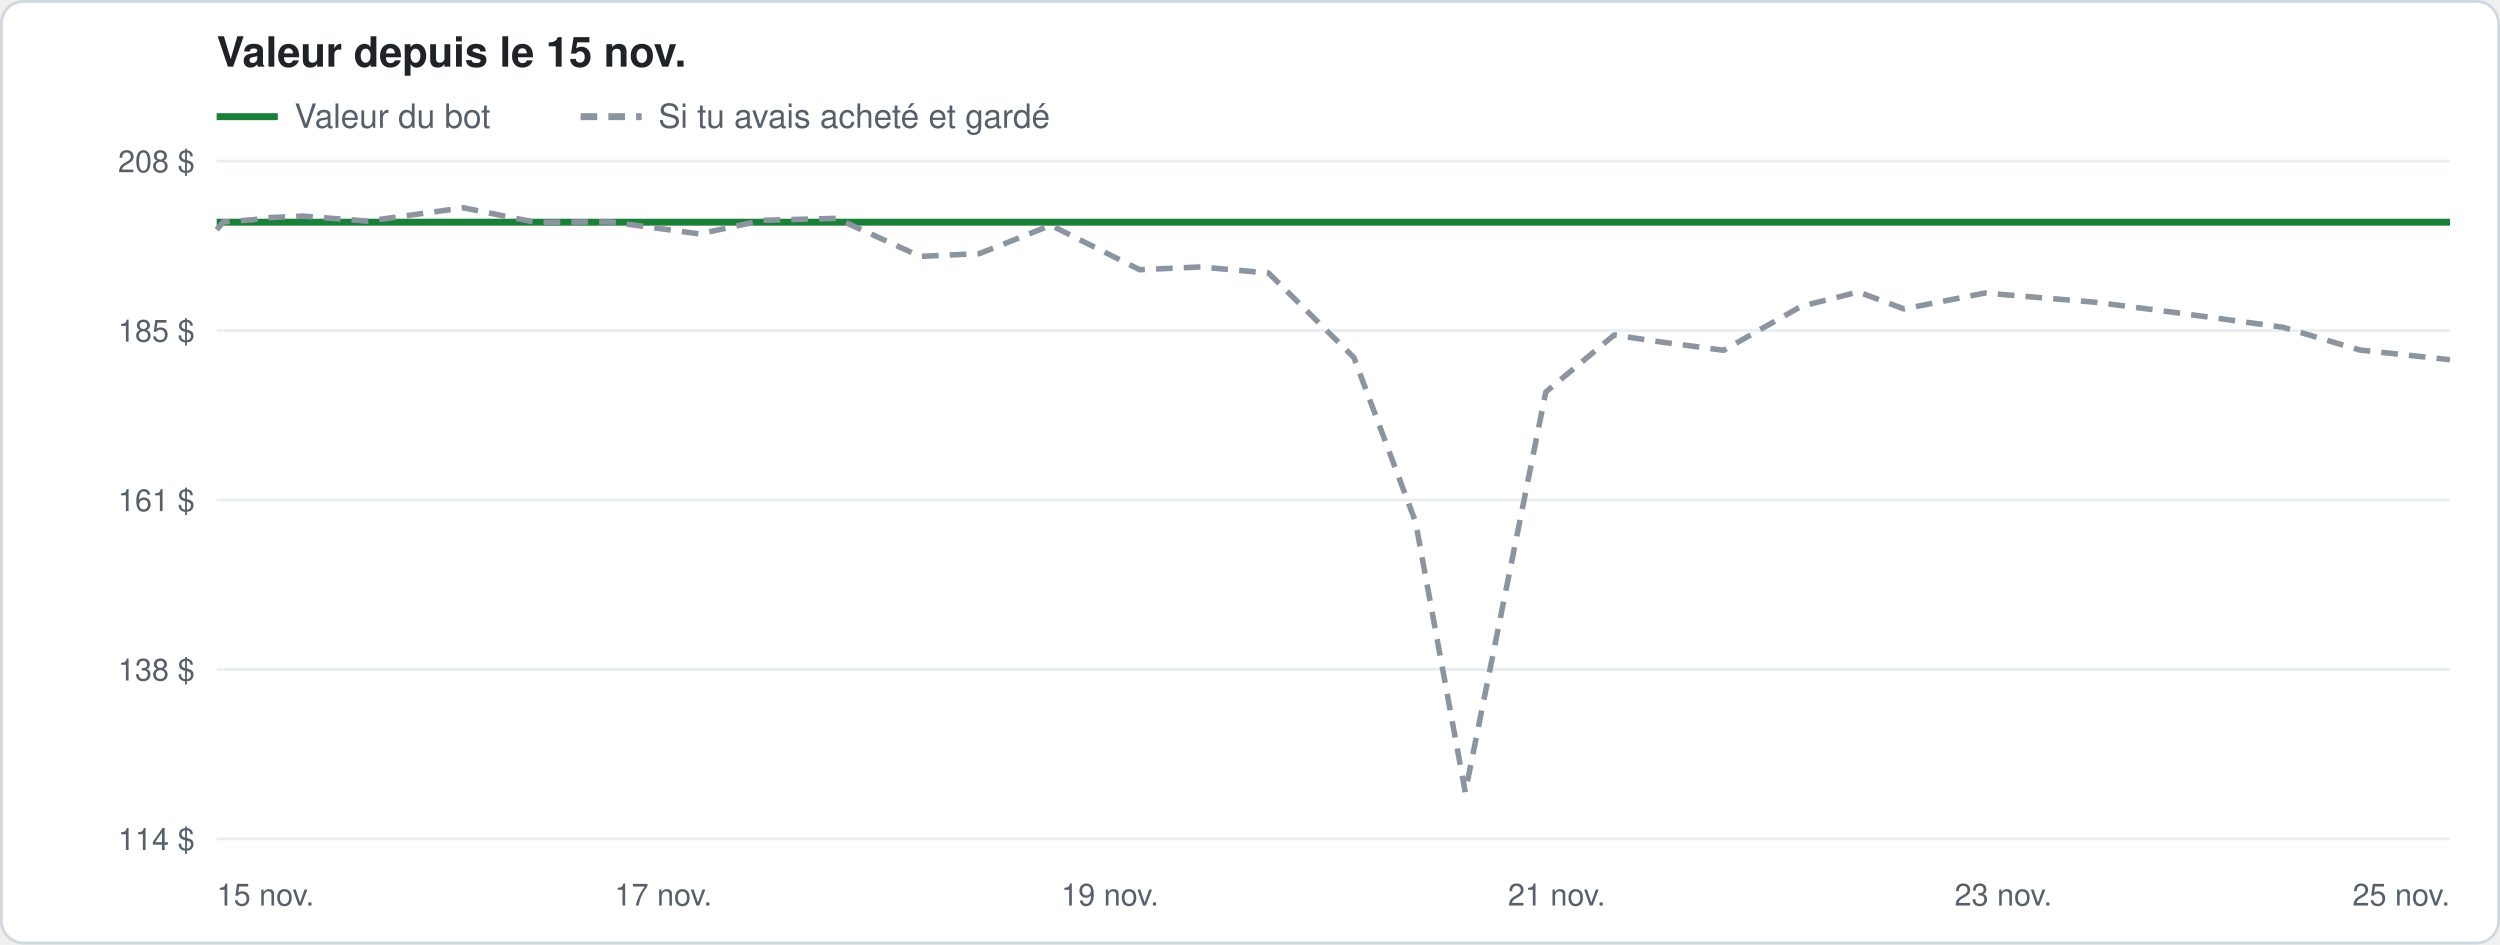
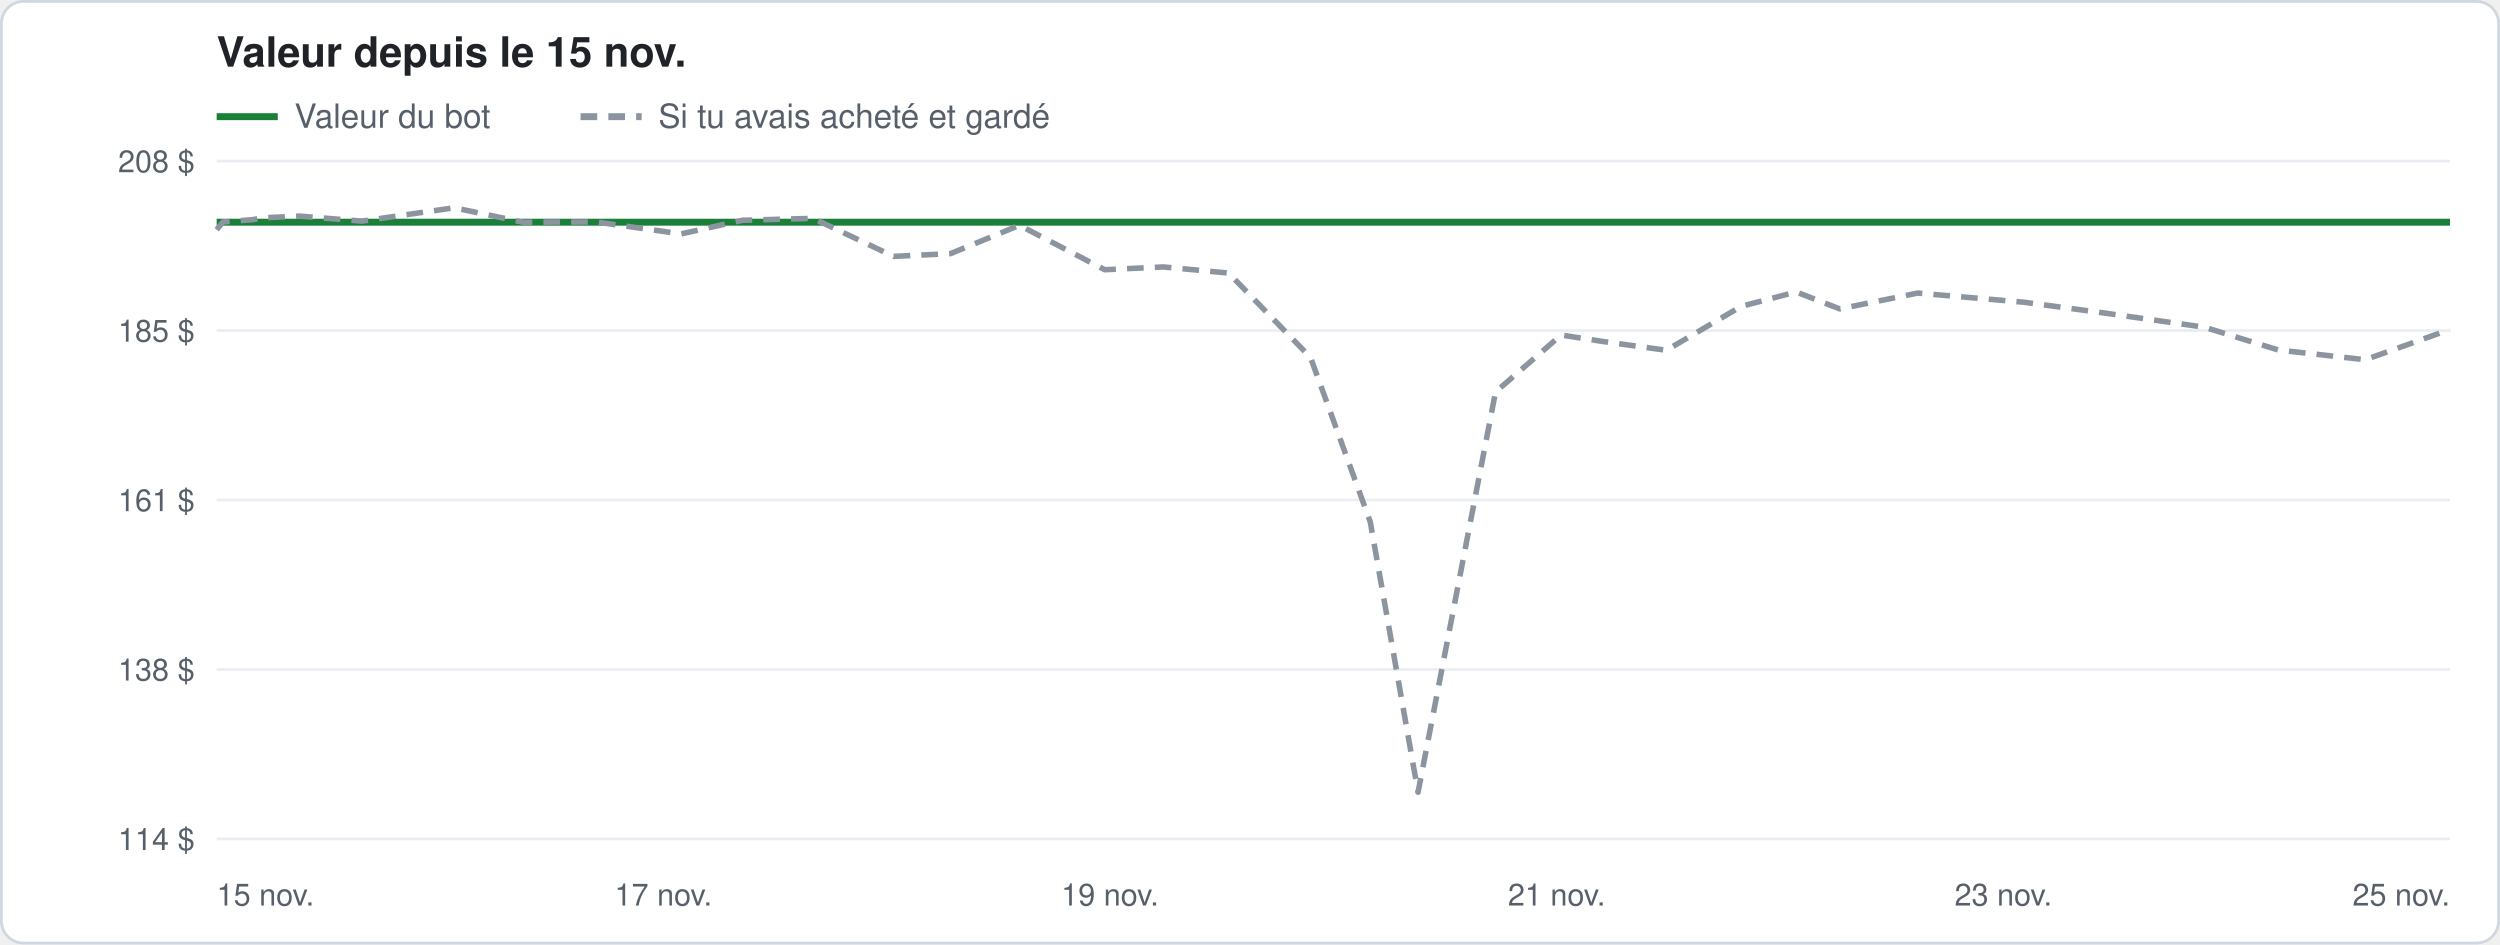
<svg xmlns="http://www.w3.org/2000/svg" width="900" height="340" viewBox="0 0 900 340" font-family="-apple-system, Segoe UI, Helvetica, Arial, sans-serif">
  <rect x="0.5" y="0.5" width="899" height="339" rx="8" fill="#ffffff" stroke="#d0d7de" />
  <text x="78" y="24" font-size="15" font-weight="600" fill="#1f2328">Valeur depuis le 15 nov.</text>
  <line x1="78" y1="42" x2="100" y2="42" stroke="#1a7f37" stroke-width="2.5" />
  <text x="106" y="46" font-size="12" fill="#57606a">Valeur du bot</text>
  <line x1="209" y1="42" x2="231" y2="42" stroke="#8c959f" stroke-width="2.5" stroke-dasharray="6 4" />
  <text x="237" y="46" font-size="12" fill="#57606a">Si tu avais acheté et gardé</text>
  <line x1="78" y1="302.0" x2="882" y2="302.0" stroke="#eaeef2" />
  <text x="70" y="306.0" font-size="11" fill="#57606a" text-anchor="end">114 $</text>
  <line x1="78" y1="241.0" x2="882" y2="241.0" stroke="#eaeef2" />
  <text x="70" y="245.0" font-size="11" fill="#57606a" text-anchor="end">138 $</text>
  <line x1="78" y1="180.0" x2="882" y2="180.0" stroke="#eaeef2" />
  <text x="70" y="184.0" font-size="11" fill="#57606a" text-anchor="end">161 $</text>
  <line x1="78" y1="119.0" x2="882" y2="119.0" stroke="#eaeef2" />
  <text x="70" y="123.0" font-size="11" fill="#57606a" text-anchor="end">185 $</text>
  <line x1="78" y1="58.0" x2="882" y2="58.0" stroke="#eaeef2" />
  <text x="70" y="62.0" font-size="11" fill="#57606a" text-anchor="end">208 $</text>
  <text x="78.0" y="326" font-size="11" fill="#57606a" text-anchor="start">15 nov.</text>
  <text x="238.8" y="326" font-size="11" fill="#57606a" text-anchor="middle">17 nov.</text>
  <text x="399.6" y="326" font-size="11" fill="#57606a" text-anchor="middle">19 nov.</text>
  <text x="560.4" y="326" font-size="11" fill="#57606a" text-anchor="middle">21 nov.</text>
  <text x="721.2" y="326" font-size="11" fill="#57606a" text-anchor="middle">23 nov.</text>
  <text x="882.0" y="326" font-size="11" fill="#57606a" text-anchor="end">25 nov.</text>
-   <polyline points="78.0,80.0 80.4,80.0 91.2,80.0 95.6,80.0 109.1,80.0 132.3,80.0 166.8,80.0 192.7,80.0 219.9,80.0 251.8,80.0 274.7,80.0 301.1,80.0 331.3,80.0 352.6,80.0 378.3,80.0 410.3,80.0 432.2,80.0 456.7,80.0 487.4,80.0 509.6,80.0 527.5,80.0 556.5,80.0 581.1,80.0 596.4,80.0 620.5,80.0 648.4,80.0 669.0,80.0 685.4,80.0 714.6,80.0 754.3,80.0 781.5,80.0 821.8,80.0 849.5,80.0 882.0,80.0" fill="none" stroke="#1a7f37" stroke-width="2.5" stroke-linejoin="round" />
-   <polyline points="78.0,82.7 80.4,79.9 91.2,79.1 95.6,78.4 109.1,77.8 132.3,79.6 166.8,74.8 192.7,80.0 219.9,79.9 251.8,84.2 274.7,79.3 301.1,78.6 331.3,92.3 352.6,91.3 378.3,81.1 410.3,97.1 432.2,96.1 456.7,98.3 487.4,128.7 509.6,187.9 527.5,285.2 556.5,141.1 581.1,120.6 596.4,122.9 620.5,126.1 648.4,110.3 669.0,105.1 685.4,111.2 714.6,105.5 754.3,108.8 781.5,112.3 821.8,117.8 849.5,126.0 882.0,129.5" fill="none" stroke="#8c959f" stroke-width="2" stroke-linejoin="round" stroke-dasharray="6 4" />
+   <polyline points="78.0,80.0 80.3,80.0 90.7,80.0 94.9,80.0 107.9,80.0 130.3,80.0 163.5,80.0 188.3,80.0 214.5,80.0 245.2,80.0 267.3,80.0 292.7,80.0 321.7,80.0 342.2,80.0 367.0,80.0 397.7,80.0 418.8,80.0 442.3,80.0 471.8,80.0 493.3,80.0 510.5,80.0 538.4,80.0 562.0,80.0 576.8,80.0 599.9,80.0 626.8,80.0 646.6,80.0 662.3,80.0 690.4,80.0 728.6,80.0 754.8,80.0 793.6,80.0 820.2,80.0 851.5,80.0 882.0,80.0" fill="none" stroke="#1a7f37" stroke-width="2.5" stroke-linejoin="round" />
+   <polyline points="78.0,82.7 80.3,79.9 90.7,79.1 94.9,78.4 107.9,77.8 130.3,79.6 163.5,74.8 188.3,80.0 214.5,79.9 245.2,84.2 267.3,79.3 292.7,78.6 321.7,92.3 342.2,91.3 367.0,81.1 397.7,97.1 418.8,96.1 442.3,98.3 471.8,128.7 493.3,187.9 510.5,285.2 538.4,141.1 562.0,120.6 576.8,122.9 599.9,126.1 626.8,110.3 646.6,105.1 662.3,111.2 690.4,105.5 728.6,108.8 754.8,112.3 793.6,117.8 820.2,126.0 851.5,129.5 882.0,118.6" fill="none" stroke="#8c959f" stroke-width="2" stroke-linejoin="round" stroke-dasharray="6 4" />
</svg>
